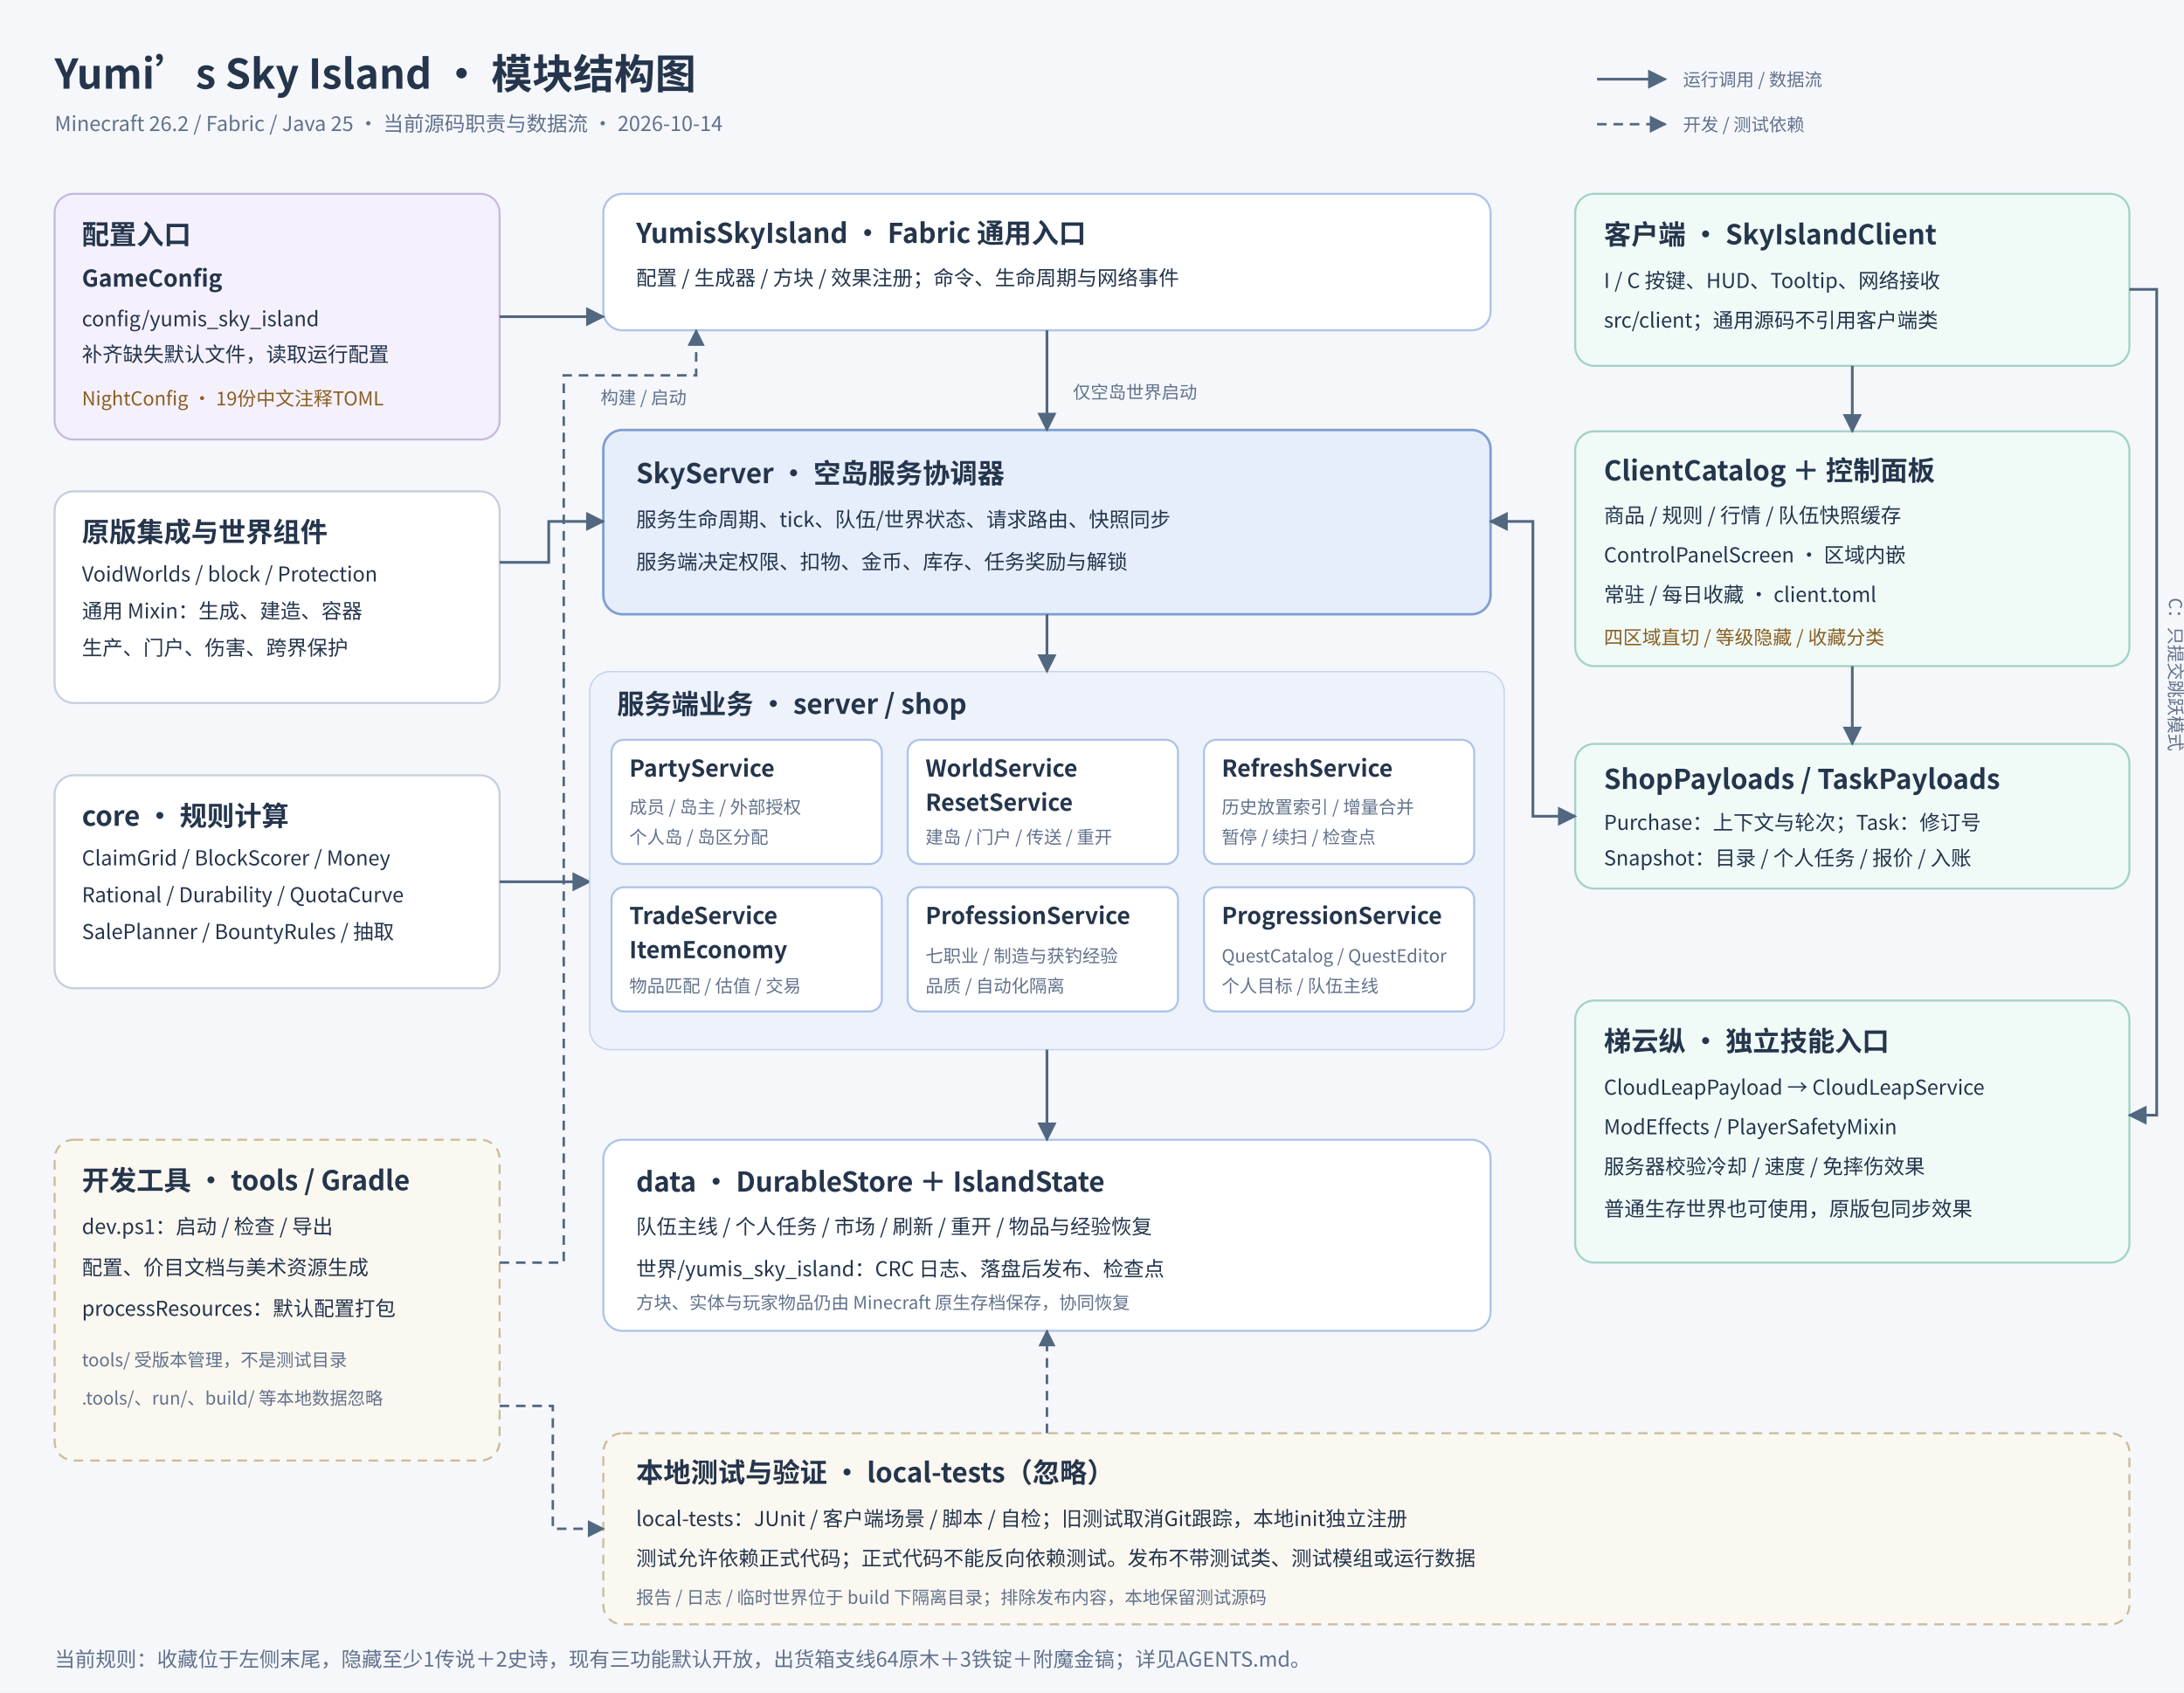
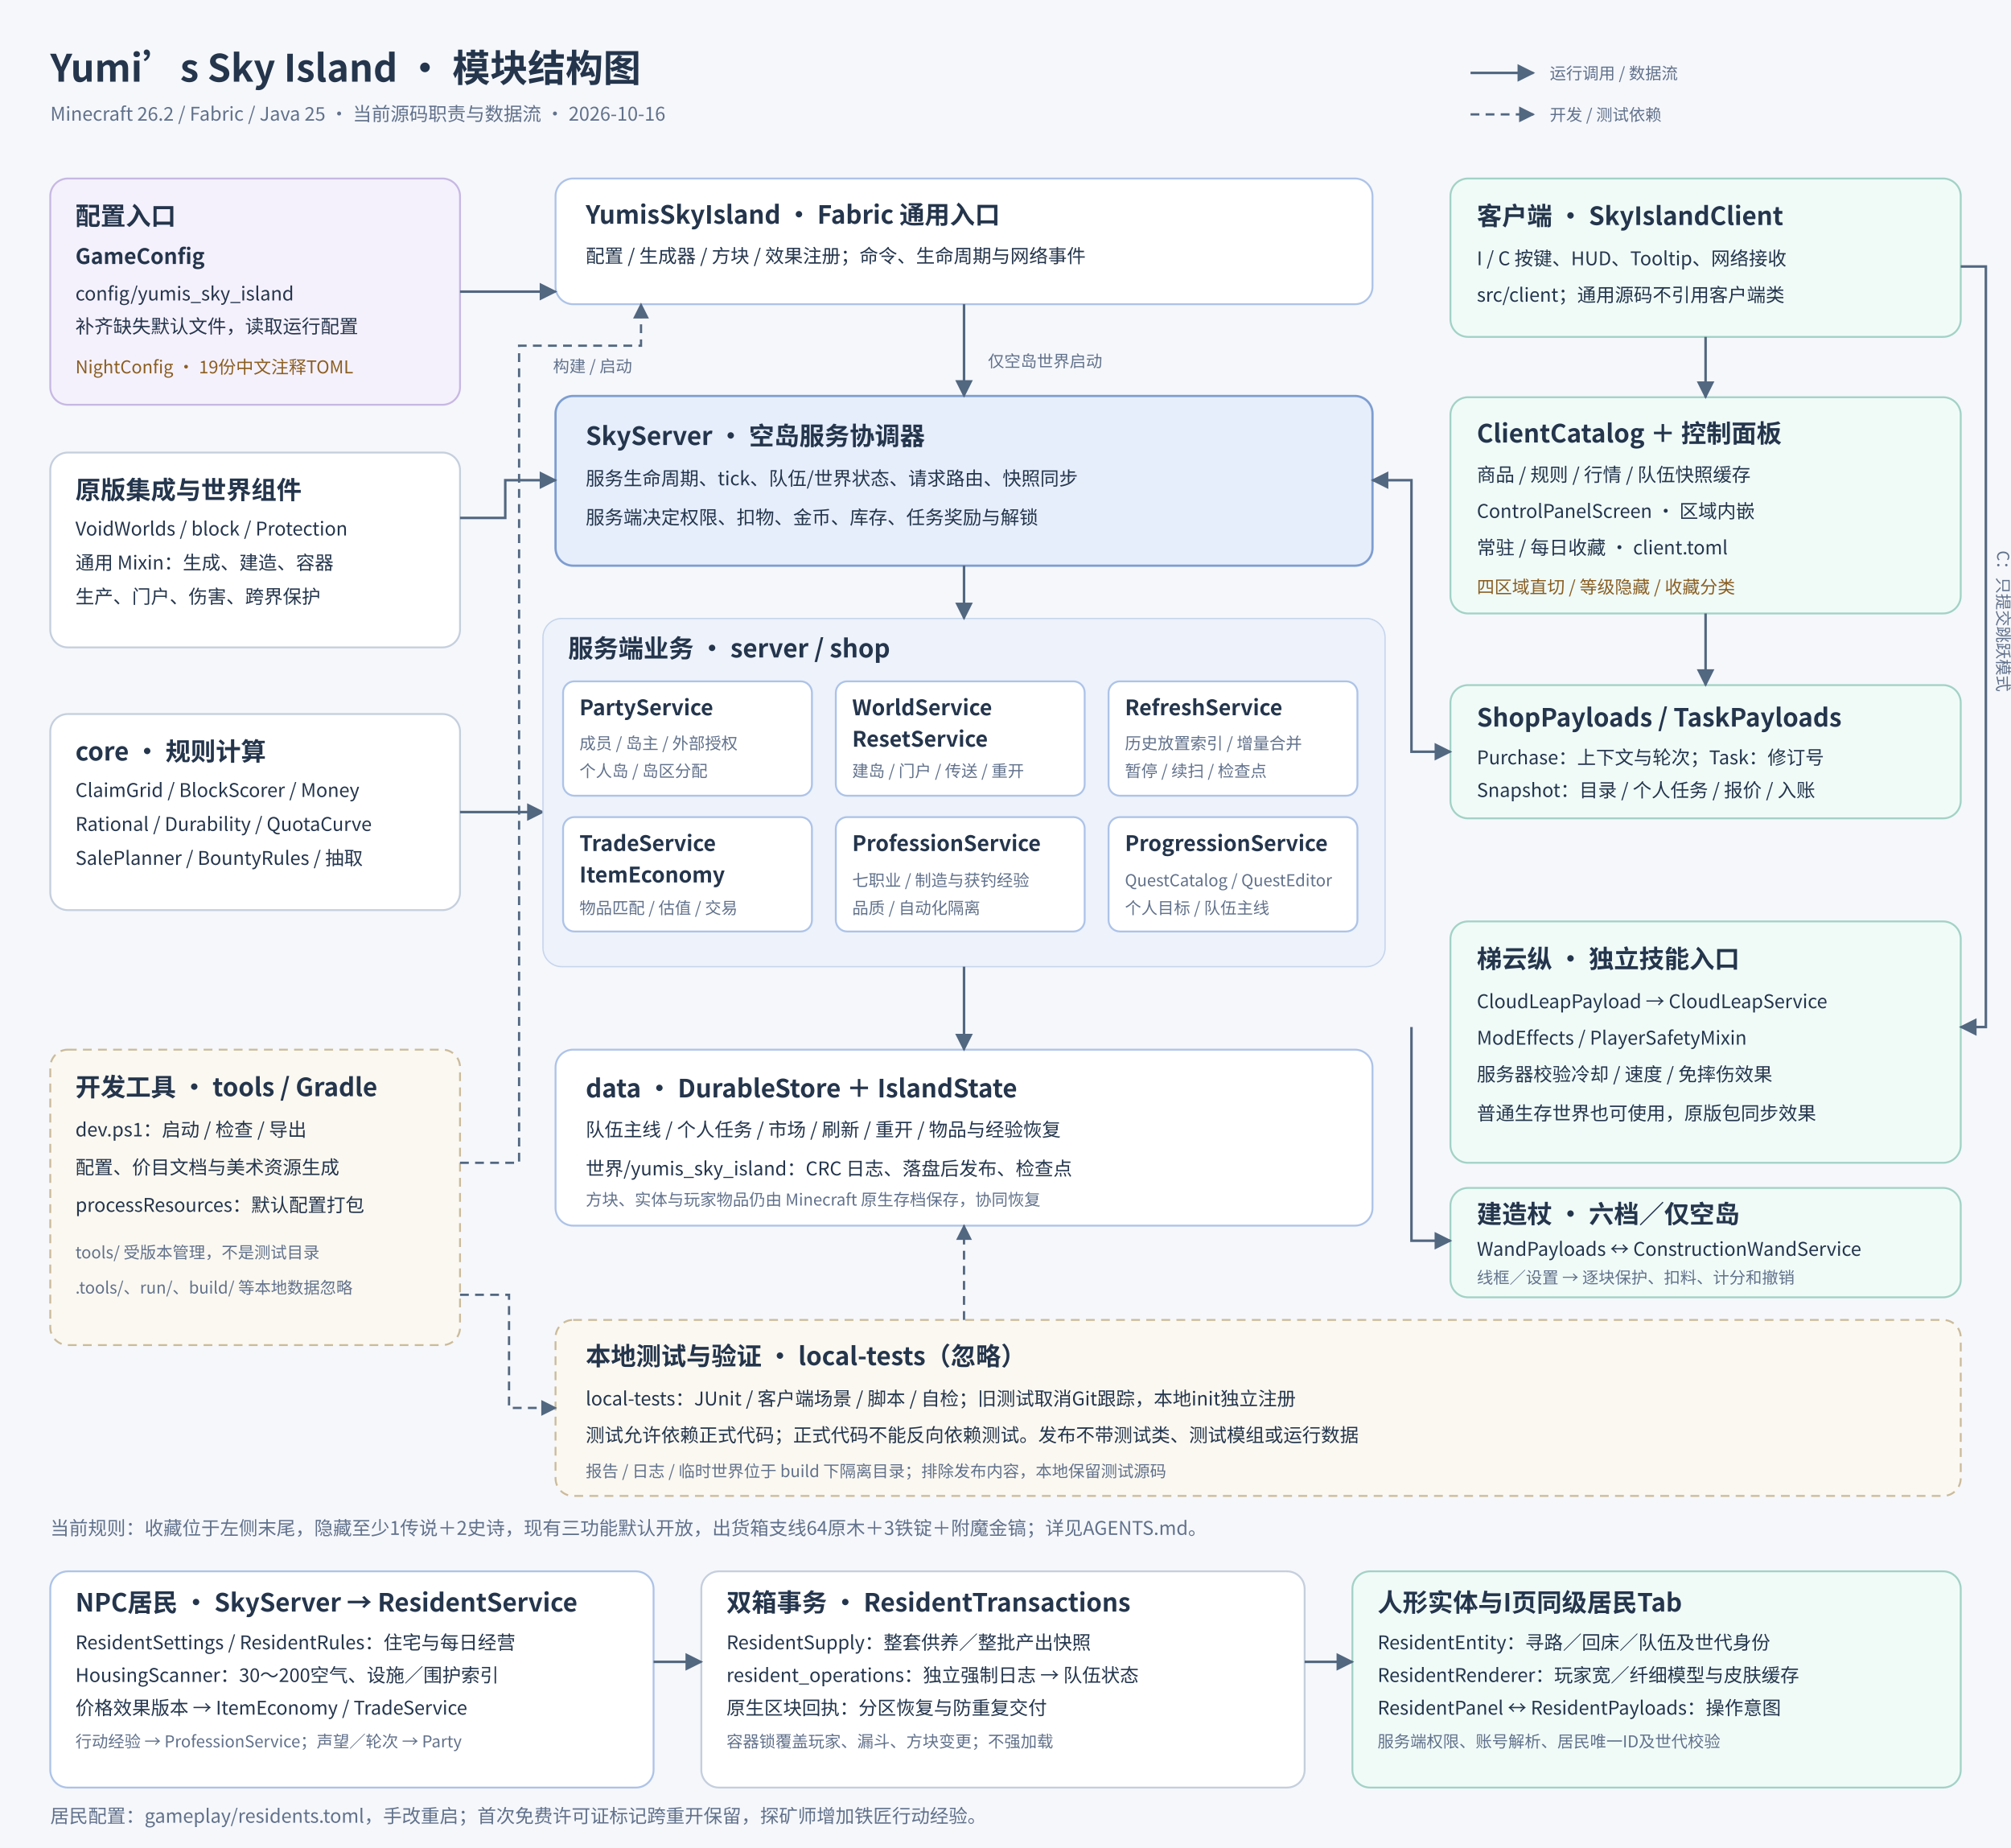
- <svg xmlns="http://www.w3.org/2000/svg" width="1600" height="1240" viewBox="0 0 1600 1240" role="img" aria-labelledby="title desc">
+ <svg xmlns="http://www.w3.org/2000/svg" width="1600" height="1470" viewBox="0 0 1600 1470" role="img" aria-labelledby="title desc">
  <defs>
    <marker id="arrow" viewBox="0 0 10 10" refX="9" refY="5" markerWidth="7" markerHeight="7" orient="auto-start-reverse">
      <path d="M 0 0 L 10 5 L 0 10 z" fill="#526780" />
    </marker>
    <style>
      text { font-family: "Microsoft YaHei", "Noto Sans CJK SC", "Segoe UI", sans-serif; fill: #24354c; }
      .title { font-size: 30px; font-weight: 700; }
      .subtitle { font-size: 15px; fill: #61718b; }
      .heading { font-size: 20px; font-weight: 700; }
      .name { font-size: 17px; font-weight: 600; }
      .body { font-size: 15px; }
      .small { font-size: 13px; fill: #61718b; }
      .note { font-size: 14px; fill: #8a5e22; }
      .card { stroke-width: 1.5; }
      .server { fill: #ffffff; stroke: #adc3e8; }
      .client { fill: #f0fbf8; stroke: #a2d2c5; }
      .config { fill: #f5f1fc; stroke: #c7b8e3; }
      .foundation { fill: #ffffff; stroke: #c5cfdd; }
      .development { fill: #fbf8f1; stroke: #cbbb9b; stroke-dasharray: 7 5; }
      .edge { fill: none; stroke: #526780; stroke-width: 2; marker-end: url(#arrow); }
      .dev-edge { fill: none; stroke: #526780; stroke-width: 1.8; stroke-dasharray: 7 5; marker-end: url(#arrow); }
    </style>
  </defs>
-   <rect width="1600" height="1240" fill="#f5f7fb" />
+   <rect width="1600" height="1470" fill="#f5f7fb" />
  <text x="40" y="65" class="title">Yumi’s Sky Island · 模块结构图</text>
-   <text x="40" y="96" class="subtitle">Minecraft 26.2 / Fabric / Java 25 · 当前源码职责与数据流 · 2026-10-14</text>
+   <text x="40" y="96" class="subtitle">Minecraft 26.2 / Fabric / Java 25 · 当前源码职责与数据流 · 2026-10-16</text>
  <path d="M 1170 58 H 1220" class="edge" />
  <text x="1233" y="63" class="small">运行调用 / 数据流</text>
  <path d="M 1170 91 H 1220" class="dev-edge" />
  <text x="1233" y="96" class="small">开发 / 测试依赖</text>
  <rect x="40" y="142" width="326" height="180" rx="14" class="card config" />
  <text x="60" y="179" class="heading">配置入口</text>
  <text x="60" y="210" class="name">GameConfig</text>
  <text x="60" y="239" class="body">config/yumis_sky_island</text>
  <text x="60" y="265" class="body">补齐缺失默认文件，读取运行配置</text>
  <text x="60" y="297" class="note">NightConfig · 19份中文注释TOML</text>
  <rect x="442" y="142" width="650" height="100" rx="14" class="card server" />
  <text x="466" y="178" class="heading">YumisSkyIsland · Fabric 通用入口</text>
  <text x="466" y="209" class="body">配置 / 生成器 / 方块 / 效果注册；命令、生命周期与网络事件</text>
  <rect x="442" y="315" width="650" height="135" rx="14" fill="#e6eefc" stroke="#7e9ed0" stroke-width="1.8" />
  <text x="466" y="354" class="heading">SkyServer · 空岛服务协调器</text>
  <text x="466" y="386" class="body">服务生命周期、tick、队伍/世界状态、请求路由、快照同步</text>
  <text x="466" y="417" class="body">服务端决定权限、扣物、金币、库存、任务奖励与解锁</text>
  <path d="M 366 232 H 442" class="edge" />
  <path d="M 767 242 V 315" class="edge" />
  <text x="786" y="292" class="small">仅空岛世界启动</text>
  <rect x="40" y="360" width="326" height="155" rx="14" class="card foundation" />
  <text x="60" y="397" class="heading">原版集成与世界组件</text>
  <text x="60" y="426" class="body">VoidWorlds / block / Protection</text>
  <text x="60" y="453" class="body">通用 Mixin：生成、建造、容器</text>
  <text x="60" y="480" class="body">生产、门户、伤害、跨界保护</text>
  <path d="M 366 412 H 402 V 382 H 442" class="edge" />
  <rect x="40" y="568" width="326" height="156" rx="14" class="card foundation" />
  <text x="60" y="605" class="heading">core · 规则计算</text>
  <text x="60" y="634" class="body">ClaimGrid / BlockScorer / Money</text>
  <text x="60" y="661" class="body">Rational / Durability / QuotaCurve</text>
  <text x="60" y="688" class="body">SalePlanner / BountyRules / 抽取</text>
  <path d="M 366 646 H 432" class="edge" />
  <rect x="432" y="492" width="670" height="277" rx="15" fill="#edf2fb" stroke="#c5d4ec" />
  <text x="452" y="523" class="heading">服务端业务 · server / shop</text>
  <rect x="448" y="542" width="198" height="91" rx="9" class="card server" />
  <text x="461" y="569" class="name">PartyService</text>
  <text x="461" y="596" class="small">成员 / 岛主 / 外部授权</text>
  <text x="461" y="618" class="small">个人岛 / 岛区分配</text>
  <rect x="665" y="542" width="198" height="91" rx="9" class="card server" />
  <text x="678" y="569" class="name">WorldService</text>
  <text x="678" y="594" class="name">ResetService</text>
  <text x="678" y="618" class="small">建岛 / 门户 / 传送 / 重开</text>
  <rect x="882" y="542" width="198" height="91" rx="9" class="card server" />
  <text x="895" y="569" class="name">RefreshService</text>
  <text x="895" y="596" class="small">历史放置索引 / 增量合并</text>
  <text x="895" y="618" class="small">暂停 / 续扫 / 检查点</text>
  <rect x="448" y="650" width="198" height="91" rx="9" class="card server" />
  <text x="461" y="677" class="name">TradeService</text>
  <text x="461" y="702" class="name">ItemEconomy</text>
  <text x="461" y="727" class="small">物品匹配 / 估值 / 交易</text>
  <rect x="665" y="650" width="198" height="91" rx="9" class="card server" />
  <text x="678" y="677" class="name">ProfessionService</text>
  <text x="678" y="705" class="small">七职业 / 制造与获钓经验</text>
  <text x="678" y="727" class="small">品质 / 自动化隔离</text>
  <rect x="882" y="650" width="198" height="91" rx="9" class="card server" />
  <text x="895" y="677" class="name">ProgressionService</text>
  <text x="895" y="705" class="small">QuestCatalog / QuestEditor</text>
  <text x="895" y="727" class="small">个人目标 / 队伍主线</text>
  <path d="M 767 450 V 492" class="edge" />
  <rect x="442" y="835" width="650" height="140" rx="14" class="card server" />
  <text x="466" y="873" class="heading">data · DurableStore ＋ IslandState</text>
  <text x="466" y="904" class="body">队伍主线 / 个人任务 / 市场 / 刷新 / 重开 / 物品与经验恢复</text>
  <text x="466" y="935" class="body">世界/yumis_sky_island：CRC 日志、落盘后发布、检查点</text>
  <text x="466" y="959" class="small">方块、实体与玩家物品仍由 Minecraft 原生存档保存，协同恢复</text>
  <path d="M 767 769 V 835" class="edge" />
  <rect x="1154" y="142" width="406" height="126" rx="14" class="card client" />
  <text x="1175" y="179" class="heading">客户端 · SkyIslandClient</text>
  <text x="1175" y="211" class="body">I / C 按键、HUD、Tooltip、网络接收</text>
  <text x="1175" y="240" class="body">src/client；通用源码不引用客户端类</text>
  <rect x="1154" y="316" width="406" height="172" rx="14" class="card client" />
  <text x="1175" y="352" class="heading">ClientCatalog ＋ 控制面板</text>
  <text x="1175" y="383" class="body">商品 / 规则 / 行情 / 队伍快照缓存</text>
  <text x="1175" y="412" class="body">ControlPanelScreen · 区域内嵌</text>
  <text x="1175" y="441" class="body">常驻 / 每日收藏 · client.toml</text>
  <text x="1175" y="472" class="note">四区域直切 / 等级隐藏 / 收藏分类</text>
  <path d="M 1357 268 V 316" class="edge" />
  <rect x="1154" y="545" width="406" height="106" rx="14" class="card client" />
  <text x="1175" y="578" class="heading">ShopPayloads / TaskPayloads</text>
  <text x="1175" y="608" class="body">Purchase：上下文与轮次；Task：修订号</text>
  <text x="1175" y="634" class="body">Snapshot：目录 / 个人任务 / 报价 / 入账</text>
  <path d="M 1357 488 V 545" class="edge" />
  <path d="M 1154 598 H 1123 V 382 H 1092" class="edge" marker-start="url(#arrow)" />
  <rect x="1154" y="733" width="406" height="192" rx="14" class="card client" />
  <text x="1175" y="770" class="heading">梯云纵 · 独立技能入口</text>
  <text x="1175" y="802" class="body">CloudLeapPayload → CloudLeapService</text>
  <text x="1175" y="831" class="body">ModEffects / PlayerSafetyMixin</text>
  <text x="1175" y="860" class="body">服务器校验冷却 / 速度 / 免摔伤效果</text>
  <text x="1175" y="891" class="body">普通生存世界也可使用，原版包同步效果</text>
  <path d="M 1560 212 H 1580 V 817 H 1560" class="edge" />
  <text x="1589" y="438" class="small" transform="rotate(90 1589 438)">C：只提交跳跃模式</text>
+   <rect x="1154" y="945" width="406" height="87" rx="14" class="card client" />
+   <text x="1175" y="973" class="heading">建造杖 · 六档／仅空岛</text>
+   <text x="1175" y="999" class="body">WandPayloads ↔ ConstructionWandService</text>
+   <text x="1175" y="1021" class="small">线框／设置 → 逐块保护、扣料、计分和撤销</text>
+   <path d="M 1123 817 V 987 H 1154" class="edge" />
  <rect x="40" y="835" width="326" height="235" rx="14" class="card development" />
  <text x="60" y="872" class="heading">开发工具 · tools / Gradle</text>
  <text x="60" y="904" class="body">dev.ps1：启动 / 检查 / 导出</text>
  <text x="60" y="934" class="body">配置、价目文档与美术资源生成</text>
  <text x="60" y="964" class="body">processResources：默认配置打包</text>
  <text x="60" y="1001" class="small">tools/ 受版本管理，不是测试目录</text>
  <text x="60" y="1029" class="small">.tools/、run/、build/ 等本地数据忽略</text>
  <path d="M 366 925 H 413 V 275 H 510 V 242" class="dev-edge" />
  <text x="440" y="296" class="small">构建 / 启动</text>
  <rect x="442" y="1050" width="1118" height="140" rx="14" class="card development" />
  <text x="466" y="1086" class="heading">本地测试与验证 · local-tests（忽略）</text>
  <text x="466" y="1118" class="body">local-tests：JUnit / 客户端场景 / 脚本 / 自检；旧测试取消Git跟踪，本地init独立注册</text>
  <text x="466" y="1147" class="body">测试允许依赖正式代码；正式代码不能反向依赖测试。发布不带测试类、测试模组或运行数据</text>
  <text x="466" y="1175" class="small">报告 / 日志 / 临时世界位于 build 下隔离目录；排除发布内容，本地保留测试源码</text>
  <path d="M 767 1050 V 975" class="dev-edge" />
  <path d="M 366 1030 H 405 V 1120 H 442" class="dev-edge" />
  <text x="40" y="1221" class="subtitle">当前规则：收藏位于左侧末尾，隐藏至少1传说＋2史诗，现有三功能默认开放，出货箱支线64原木＋3铁锭＋附魔金镐；详见AGENTS.md。</text>
+   <rect x="40" y="1250" width="480" height="172" rx="14" class="card server" />
+   <text x="60" y="1282" class="heading">NPC居民 · SkyServer → ResidentService</text>
+   <text x="60" y="1312" class="body">ResidentSettings / ResidentRules：住宅与每日经营</text>
+   <text x="60" y="1338" class="body">HousingScanner：30～200空气、设施／围护索引</text>
+   <text x="60" y="1364" class="body">价格效果版本 → ItemEconomy / TradeService</text>
+   <text x="60" y="1390" class="small">行动经验 → ProfessionService；声望／轮次 → Party</text>
+   <rect x="558" y="1250" width="480" height="172" rx="14" class="card foundation" />
+   <text x="578" y="1282" class="heading">双箱事务 · ResidentTransactions</text>
+   <text x="578" y="1312" class="body">ResidentSupply：整套供养／整批产出快照</text>
+   <text x="578" y="1338" class="body">resident_operations：独立强制日志 → 队伍状态</text>
+   <text x="578" y="1364" class="body">原生区块回执：分区恢复与防重复交付</text>
+   <text x="578" y="1390" class="small">容器锁覆盖玩家、漏斗、方块变更；不强加载</text>
+   <rect x="1076" y="1250" width="484" height="172" rx="14" class="card client" />
+   <text x="1096" y="1282" class="heading">人形实体与I页同级居民Tab</text>
+   <text x="1096" y="1312" class="body">ResidentEntity：寻路／回床／队伍及世代身份</text>
+   <text x="1096" y="1338" class="body">ResidentRenderer：玩家宽／纤细模型与皮肤缓存</text>
+   <text x="1096" y="1364" class="body">ResidentPanel ↔ ResidentPayloads：操作意图</text>
+   <text x="1096" y="1390" class="small">服务端权限、账号解析、居民唯一ID及世代校验</text>
+   <path d="M 520 1322 H 558" class="edge" />
+   <path d="M 1038 1322 H 1076" class="edge" />
+   <text x="40" y="1450" class="subtitle">居民配置：gameplay/residents.toml，手改重启；首次免费许可证标记跨重开保留，探矿师增加铁匠行动经验。</text>
</svg>
